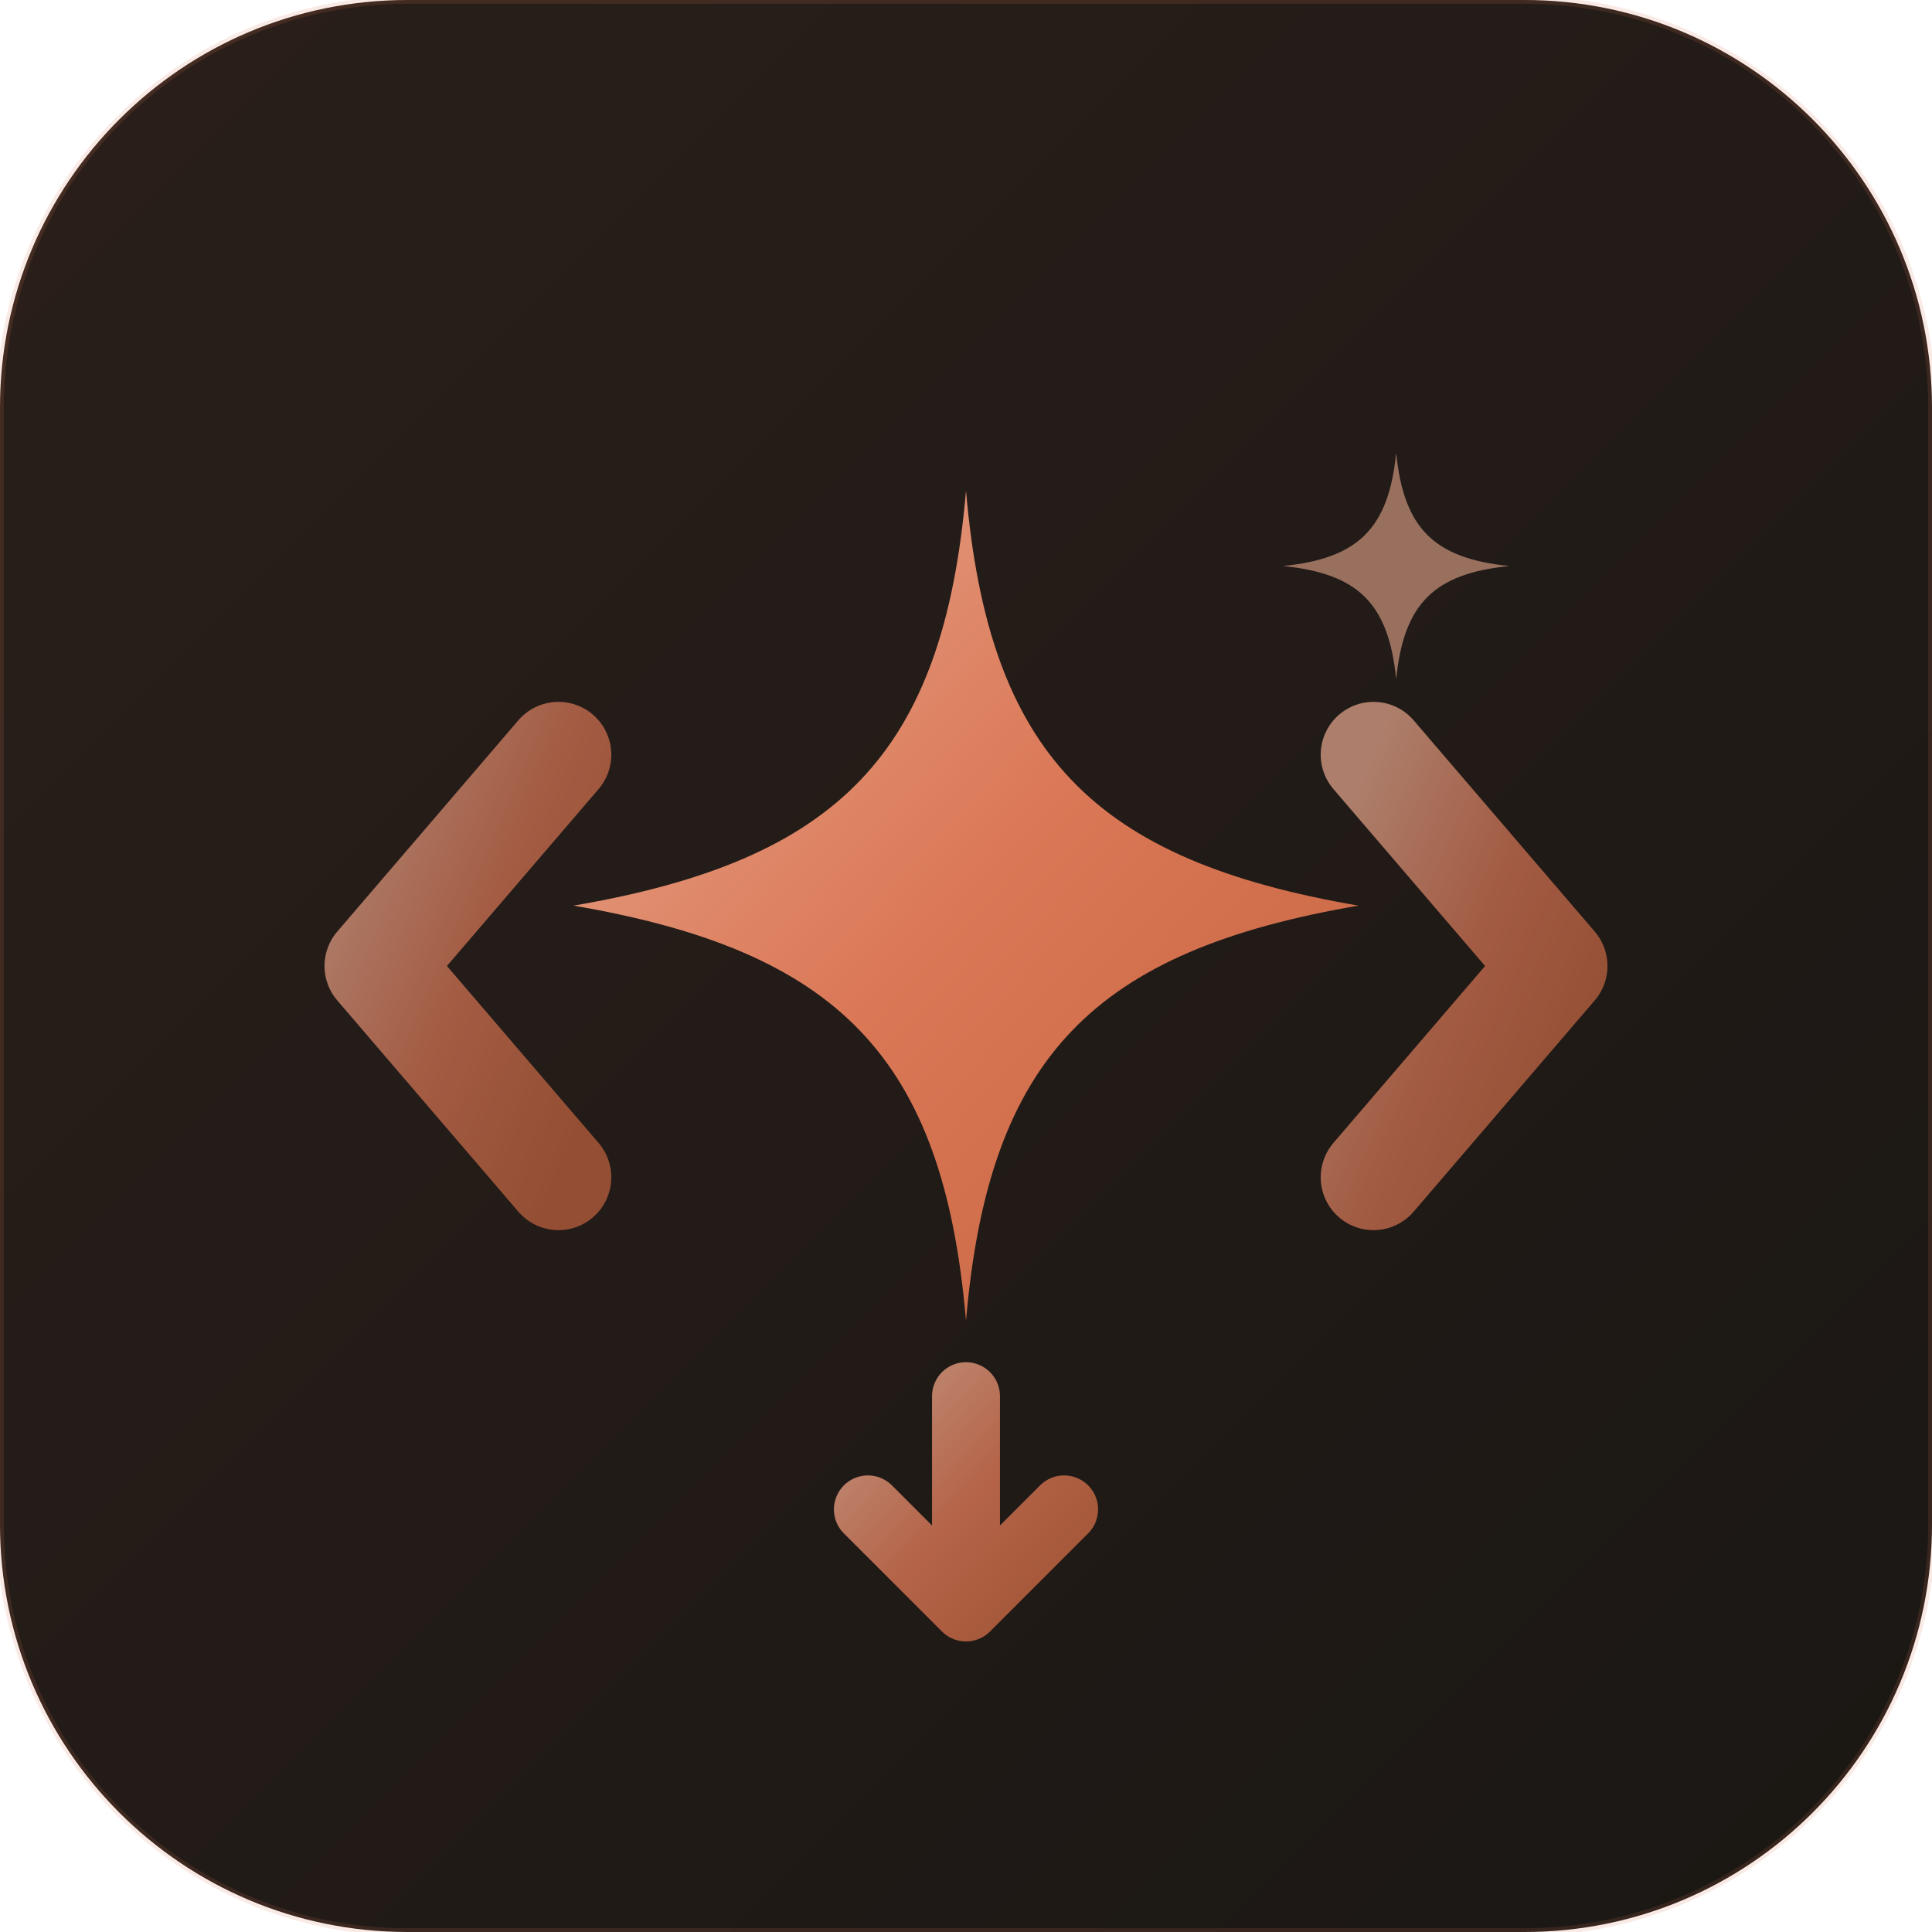
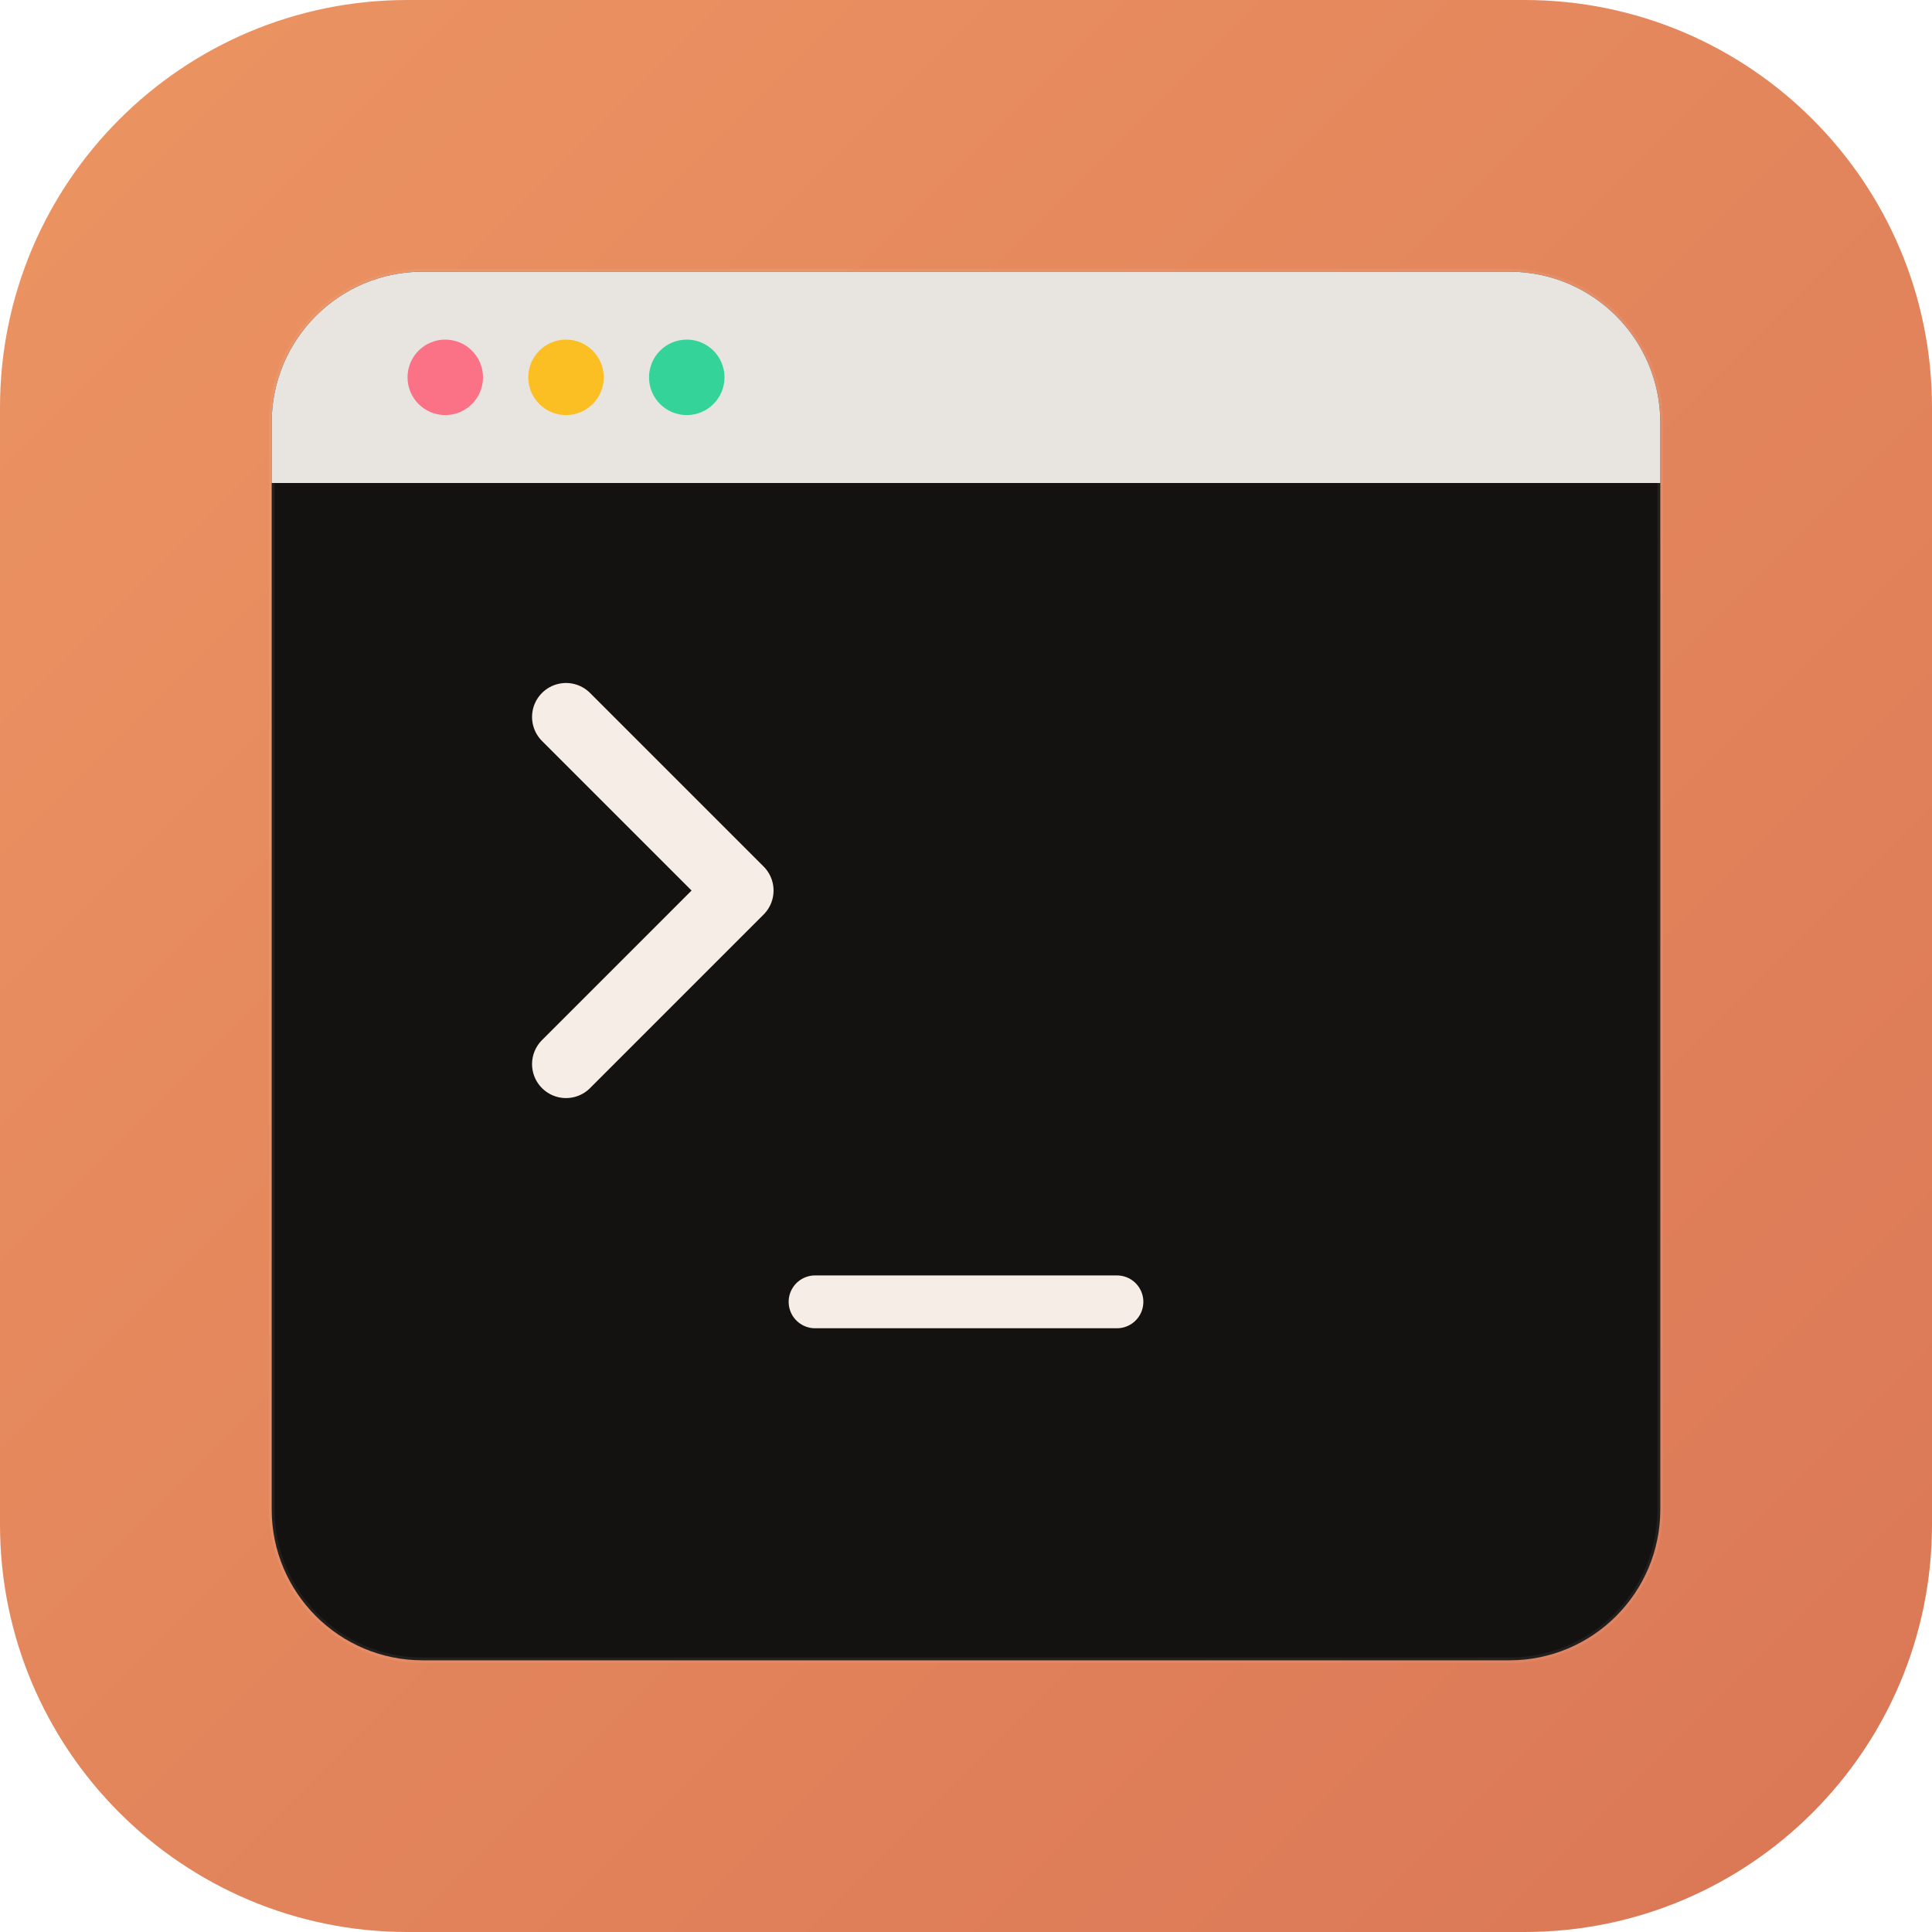
<svg xmlns="http://www.w3.org/2000/svg" viewBox="0 0 512 512">
  <defs>
    <linearGradient id="bg" x1="0%" y1="0%" x2="100%" y2="100%">
-       <stop offset="0%" stop-color="#2a1f1a" />
-       <stop offset="100%" stop-color="#1a1714" />
+       <stop offset="0%" stop-color="#ec9462" />
+       <stop offset="100%" stop-color="#da7756" />
    </linearGradient>
-     <linearGradient id="spark" x1="0%" y1="0%" x2="100%" y2="100%">
-       <stop offset="0%" stop-color="#e8a88e" />
-       <stop offset="50%" stop-color="#da7756" />
-       <stop offset="100%" stop-color="#c4643f" />
-     </linearGradient>
+     <clipPath id="termClip">
+       <rect x="72" y="72" width="368" height="368" rx="40" />
+     </clipPath>
  </defs>
  <rect width="512" height="512" rx="108" fill="url(#bg)" />
-   <rect width="512" height="512" rx="108" fill="none" stroke="rgba(218,119,86,0.15)" stroke-width="2" />
-   <path d="M148 200 L100 256 L148 312" fill="none" stroke="url(#spark)" stroke-width="28" stroke-linecap="round" stroke-linejoin="round" opacity="0.7" />
-   <path d="M364 200 L412 256 L364 312" fill="none" stroke="url(#spark)" stroke-width="28" stroke-linecap="round" stroke-linejoin="round" opacity="0.7" />
-   <path d="M256 130 C262 200, 290 228, 360 240 C290 252, 262 280, 256 350 C250 280, 222 252, 152 240 C222 228, 250 200, 256 130Z" fill="url(#spark)" />
-   <path d="M370 120 C372 140, 380 148, 400 150 C380 152, 372 160, 370 180 C368 160, 360 152, 340 150 C360 148, 368 140, 370 120Z" fill="#e8a88e" opacity="0.6" />
-   <path d="M256 370 L256 420 M230 400 L256 426 L282 400" fill="none" stroke="url(#spark)" stroke-width="18" stroke-linecap="round" stroke-linejoin="round" opacity="0.8" />
+   <rect x="72" y="72" width="368" height="368" rx="40" fill="#141210" stroke="rgba(255,255,255,0.06)" stroke-width="1.5" />
+   <rect x="72" y="72" width="368" height="56" fill="#e8e4e0" clip-path="url(#termClip)" />
+   <circle cx="118" cy="100" r="10" fill="#fb7185" />
+   <circle cx="150" cy="100" r="10" fill="#fbbf24" />
+   <circle cx="182" cy="100" r="10" fill="#34d399" />
+   <path d="M150 190 L196 236 L150 282" fill="none" stroke="#f5ede6" stroke-width="18" stroke-linecap="round" stroke-linejoin="round" />
+   <line x1="216" y1="345" x2="296" y2="345" stroke="#f5ede6" stroke-width="14" stroke-linecap="round" />
</svg>
